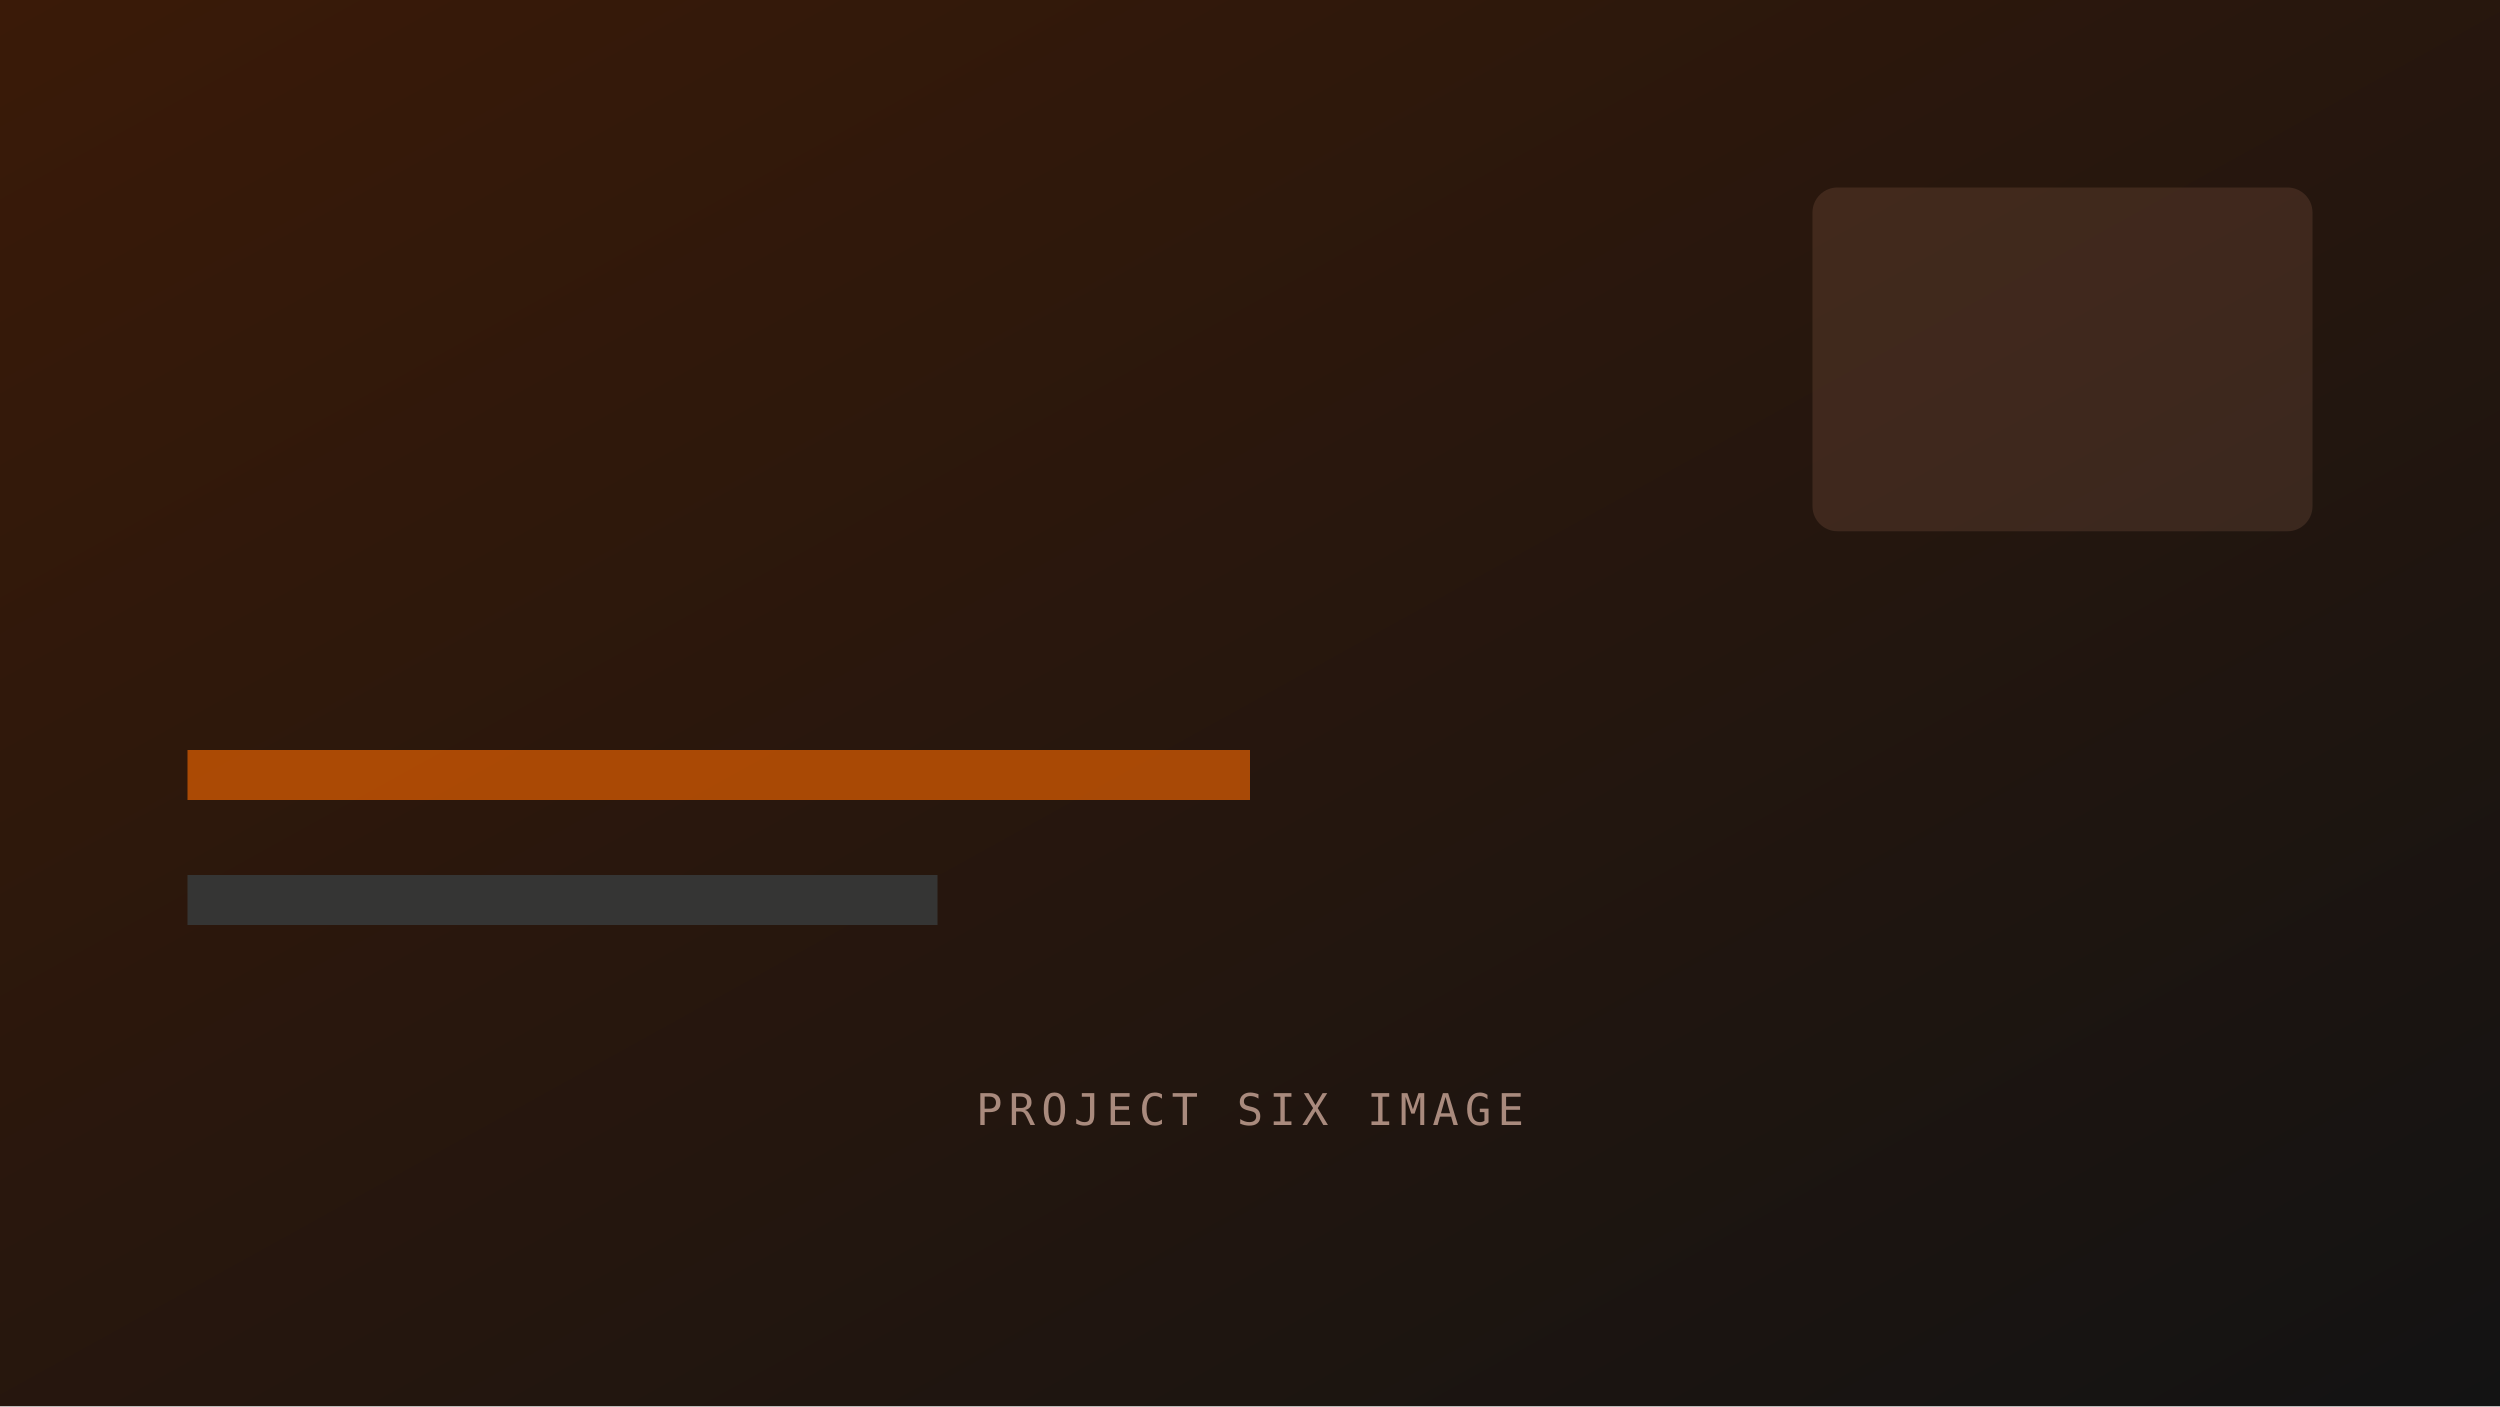
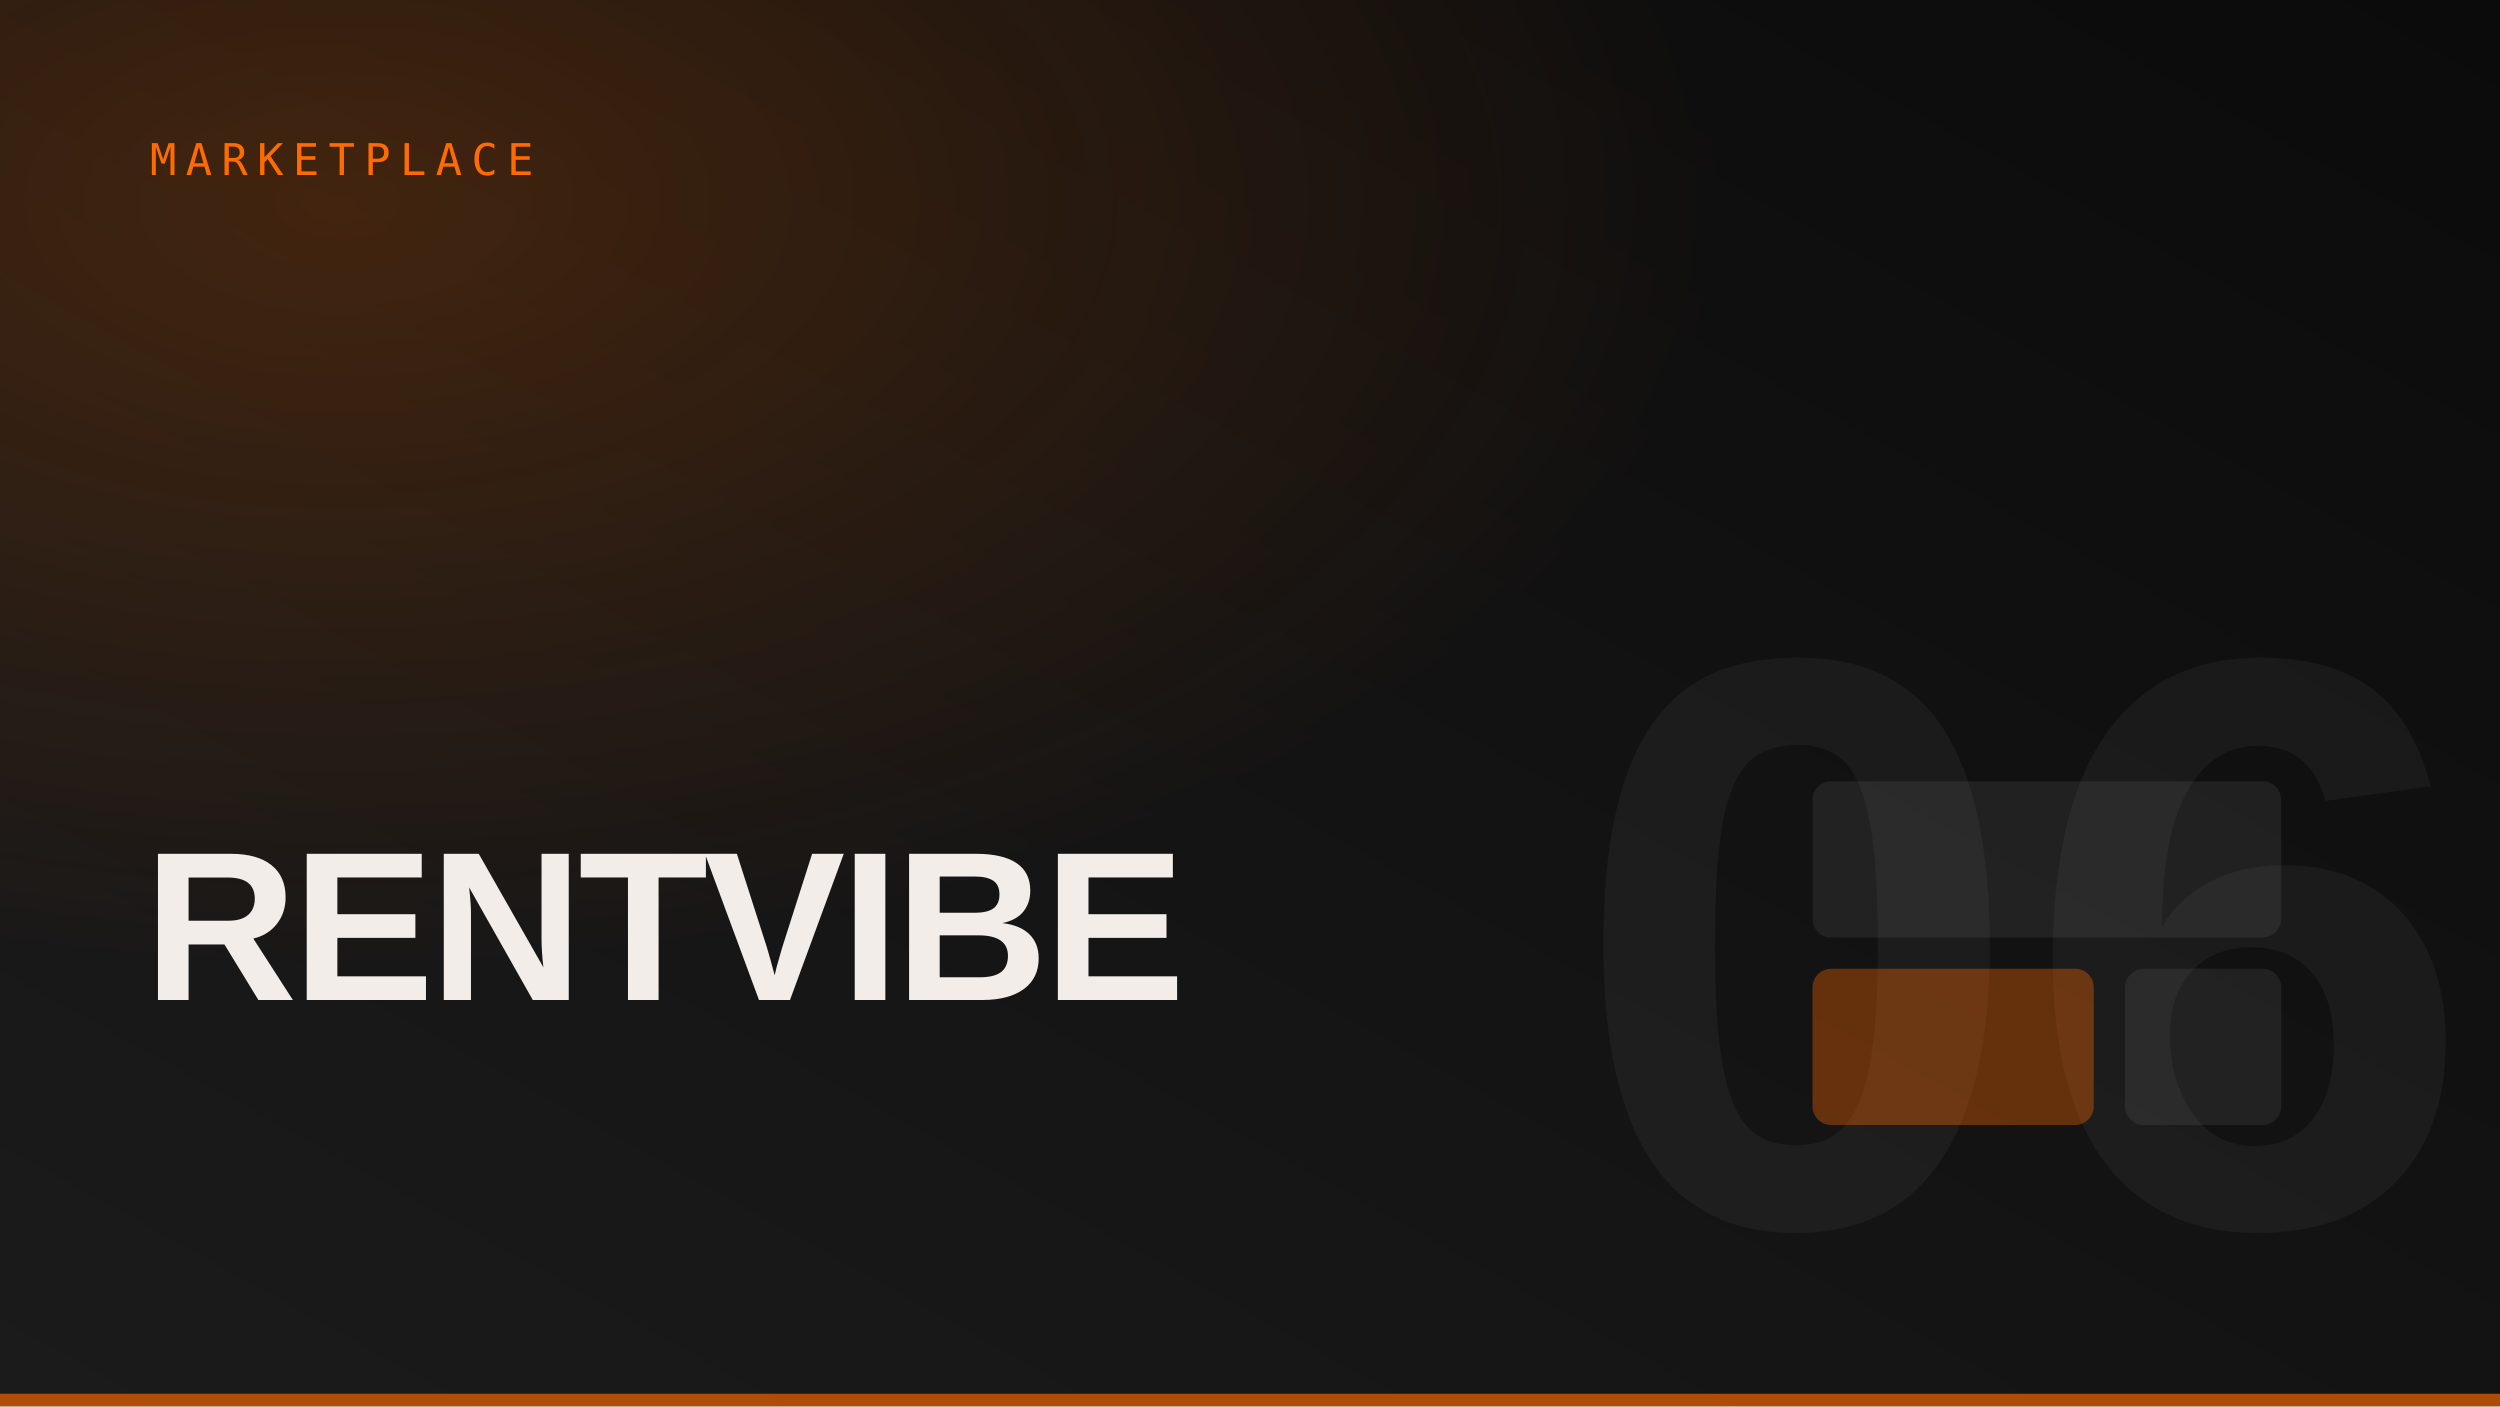
- <svg xmlns="http://www.w3.org/2000/svg" viewBox="0 0 800 450" role="img" aria-label="Placeholder project image six">
+ <svg xmlns="http://www.w3.org/2000/svg" viewBox="0 0 800 450" role="img" aria-labelledby="p6title">
  <defs>
-     <linearGradient id="p6Grad" x1="0%" y1="0%" x2="100%" y2="100%">
-       <stop offset="0%" stop-color="#3a1a08" />
-       <stop offset="100%" stop-color="#131313" />
+     <linearGradient id="p6Grad" x1="0%" y1="100%" x2="100%" y2="0%">
+       <stop offset="0%" stop-color="#1c1b1b" />
+       <stop offset="100%" stop-color="#0b0b0b" />
    </linearGradient>
+     <radialGradient id="p6Glow" cx="14%" cy="14%" r="55%">
+       <stop offset="0%" stop-color="#ff6b00" stop-opacity="0.20" />
+       <stop offset="100%" stop-color="#ff6b00" stop-opacity="0" />
+     </radialGradient>
  </defs>
  <rect width="800" height="450" fill="url(#p6Grad)" />
-   <rect x="580" y="60" width="160" height="110" rx="8" fill="#ffb693" opacity="0.12" />
-   <rect x="60" y="240" width="340" height="16" fill="#ff6b00" opacity="0.6" />
-   <rect x="60" y="280" width="240" height="16" fill="#353534" />
-   <text x="50%" y="80%" fill="#a98a7d" font-family="JetBrains Mono, monospace" font-size="14" letter-spacing="2" text-anchor="middle">PROJECT SIX IMAGE</text>
+   <rect width="800" height="450" fill="url(#p6Glow)" />
+   <text x="792" y="392" font-family="Arial, Helvetica, sans-serif" font-weight="800" font-size="260" fill="#ffffff" fill-opacity="0.045" text-anchor="end">06</text>
+   <g>
+     <rect x="580" y="250" width="150" height="50" rx="6" fill="#ffffff" fill-opacity="0.07" />
+     <rect x="580" y="310" width="90" height="50" rx="6" fill="#ff6b00" fill-opacity="0.35" />
+     <rect x="680" y="310" width="50" height="50" rx="6" fill="#ffffff" fill-opacity="0.07" />
+   </g>
+   <text x="48" y="56" font-family="'JetBrains Mono', Consolas, monospace" font-size="14" letter-spacing="3" fill="#ff6b00">MARKETPLACE</text>
+   <text x="46" y="320" font-family="Arial, Helvetica, sans-serif" font-weight="800" font-size="68" letter-spacing="-1.5" fill="#f2ede9">RENTVIBE</text>
+   <rect x="0" y="446" width="800" height="4" fill="#ff6b00" fill-opacity="0.65" />
</svg>
